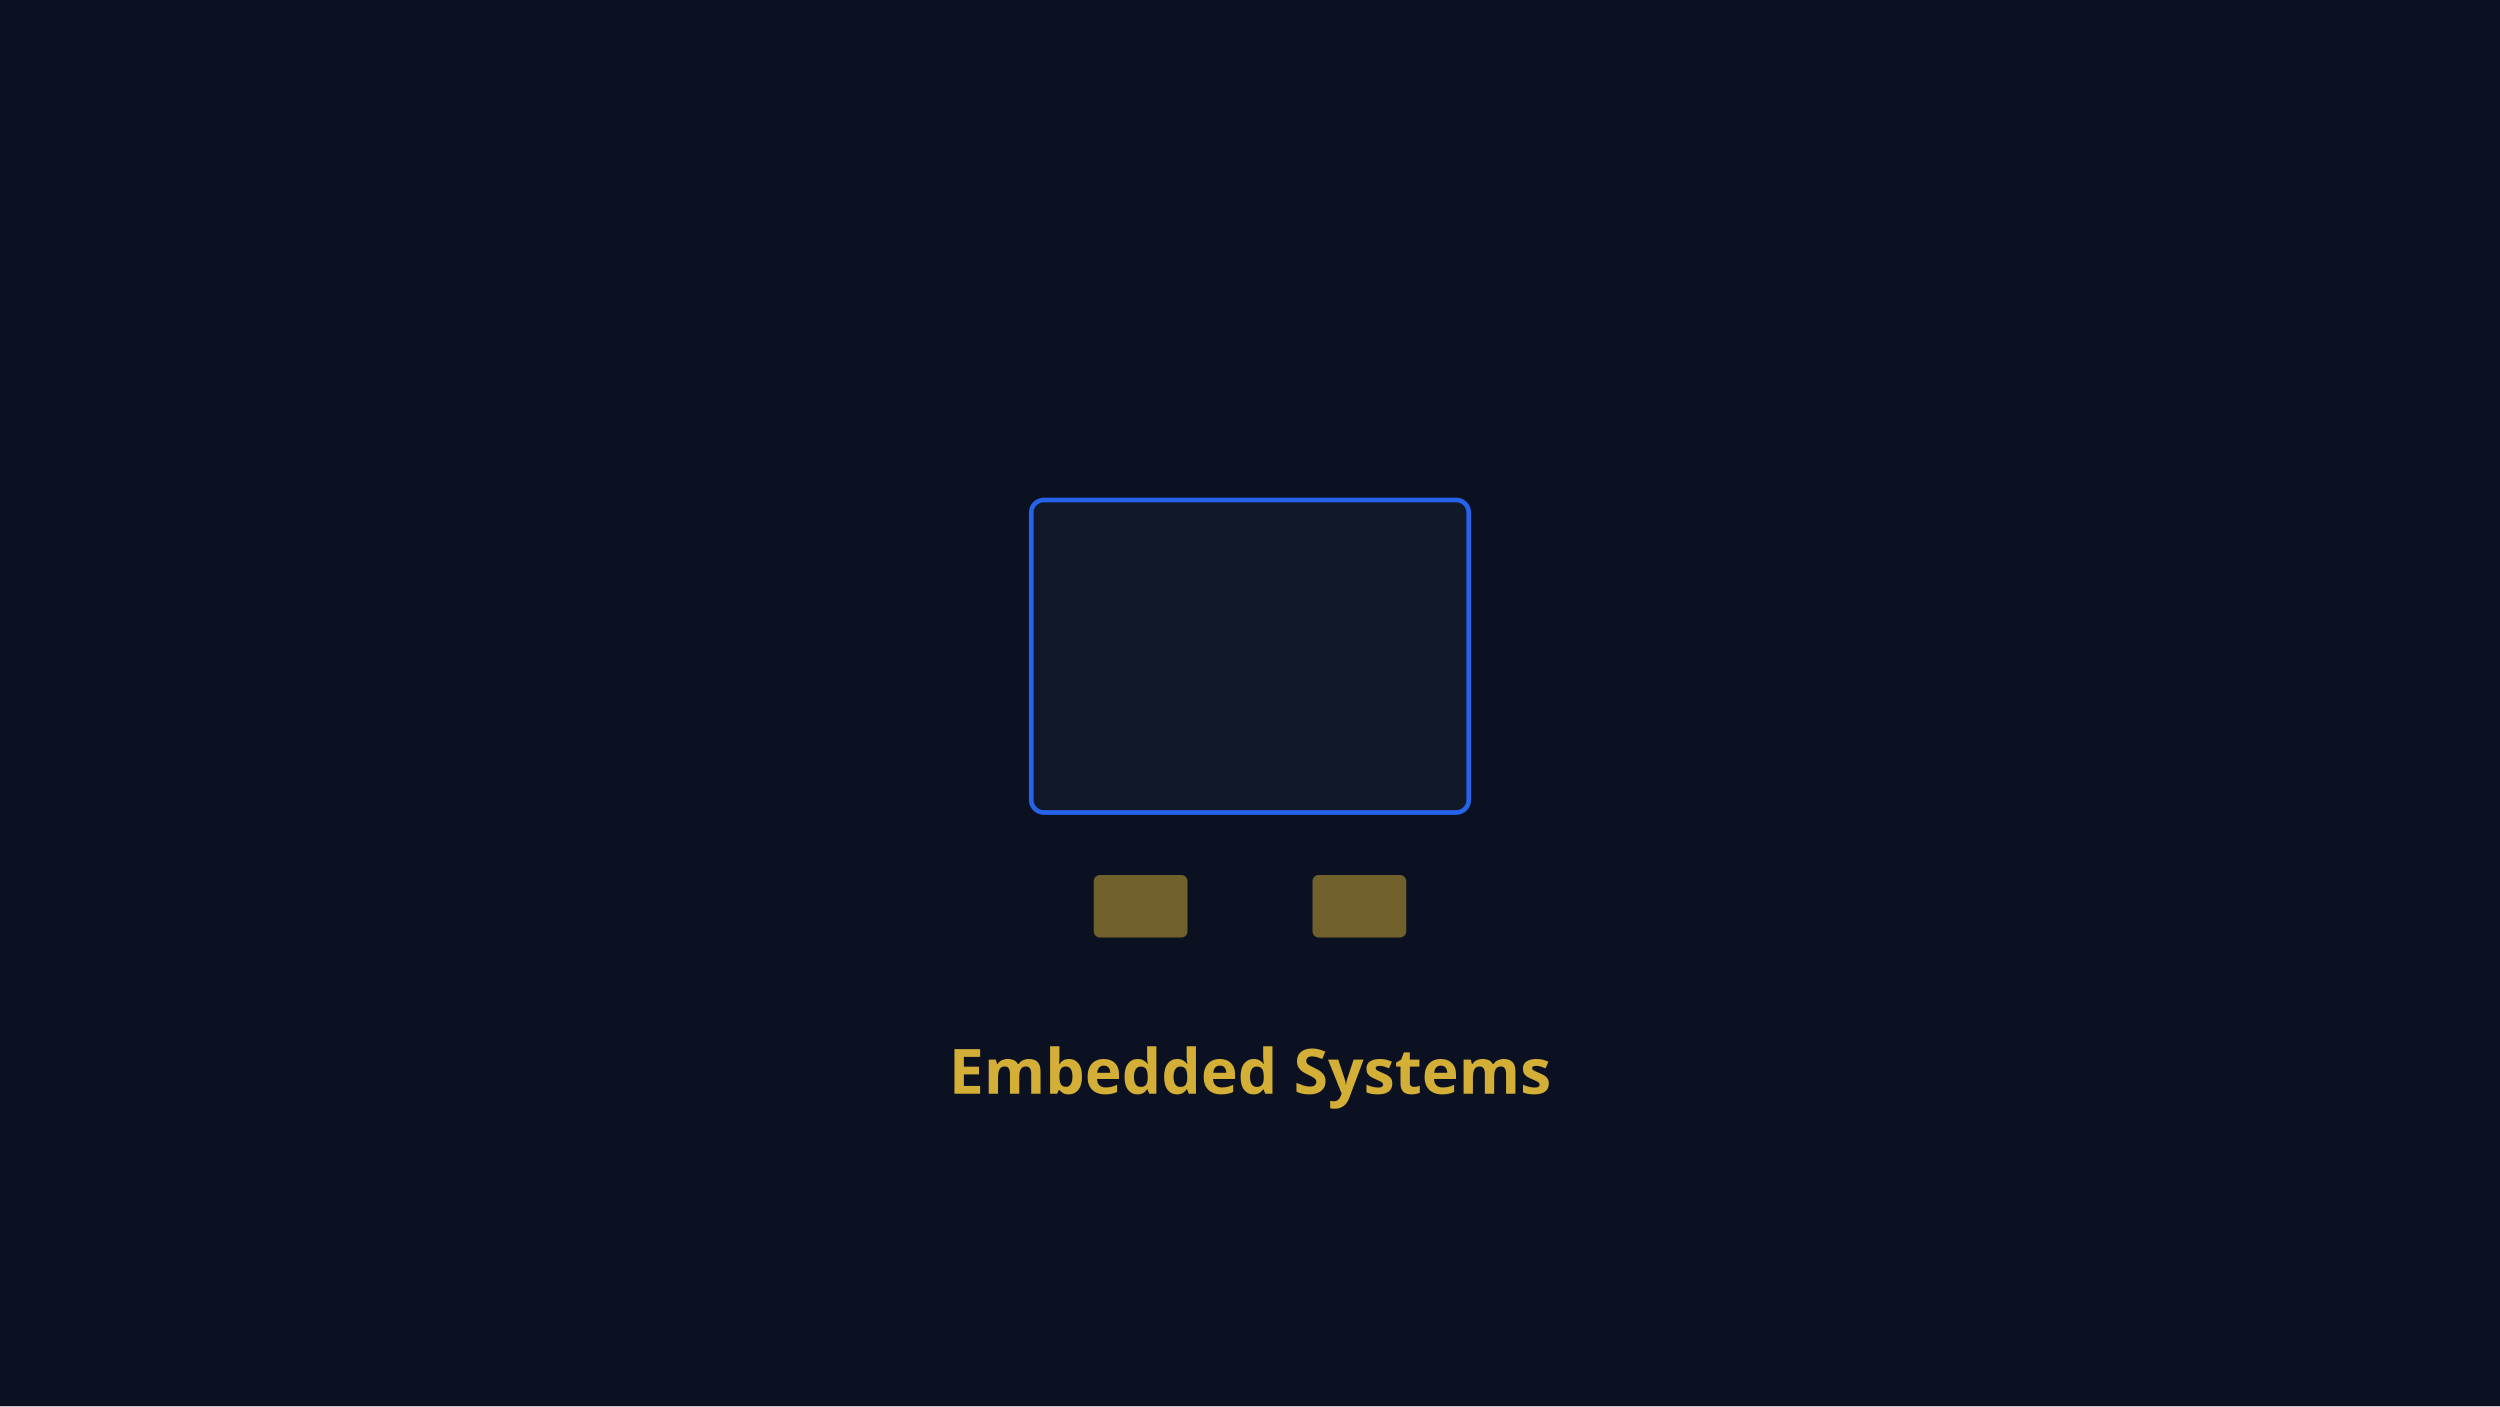
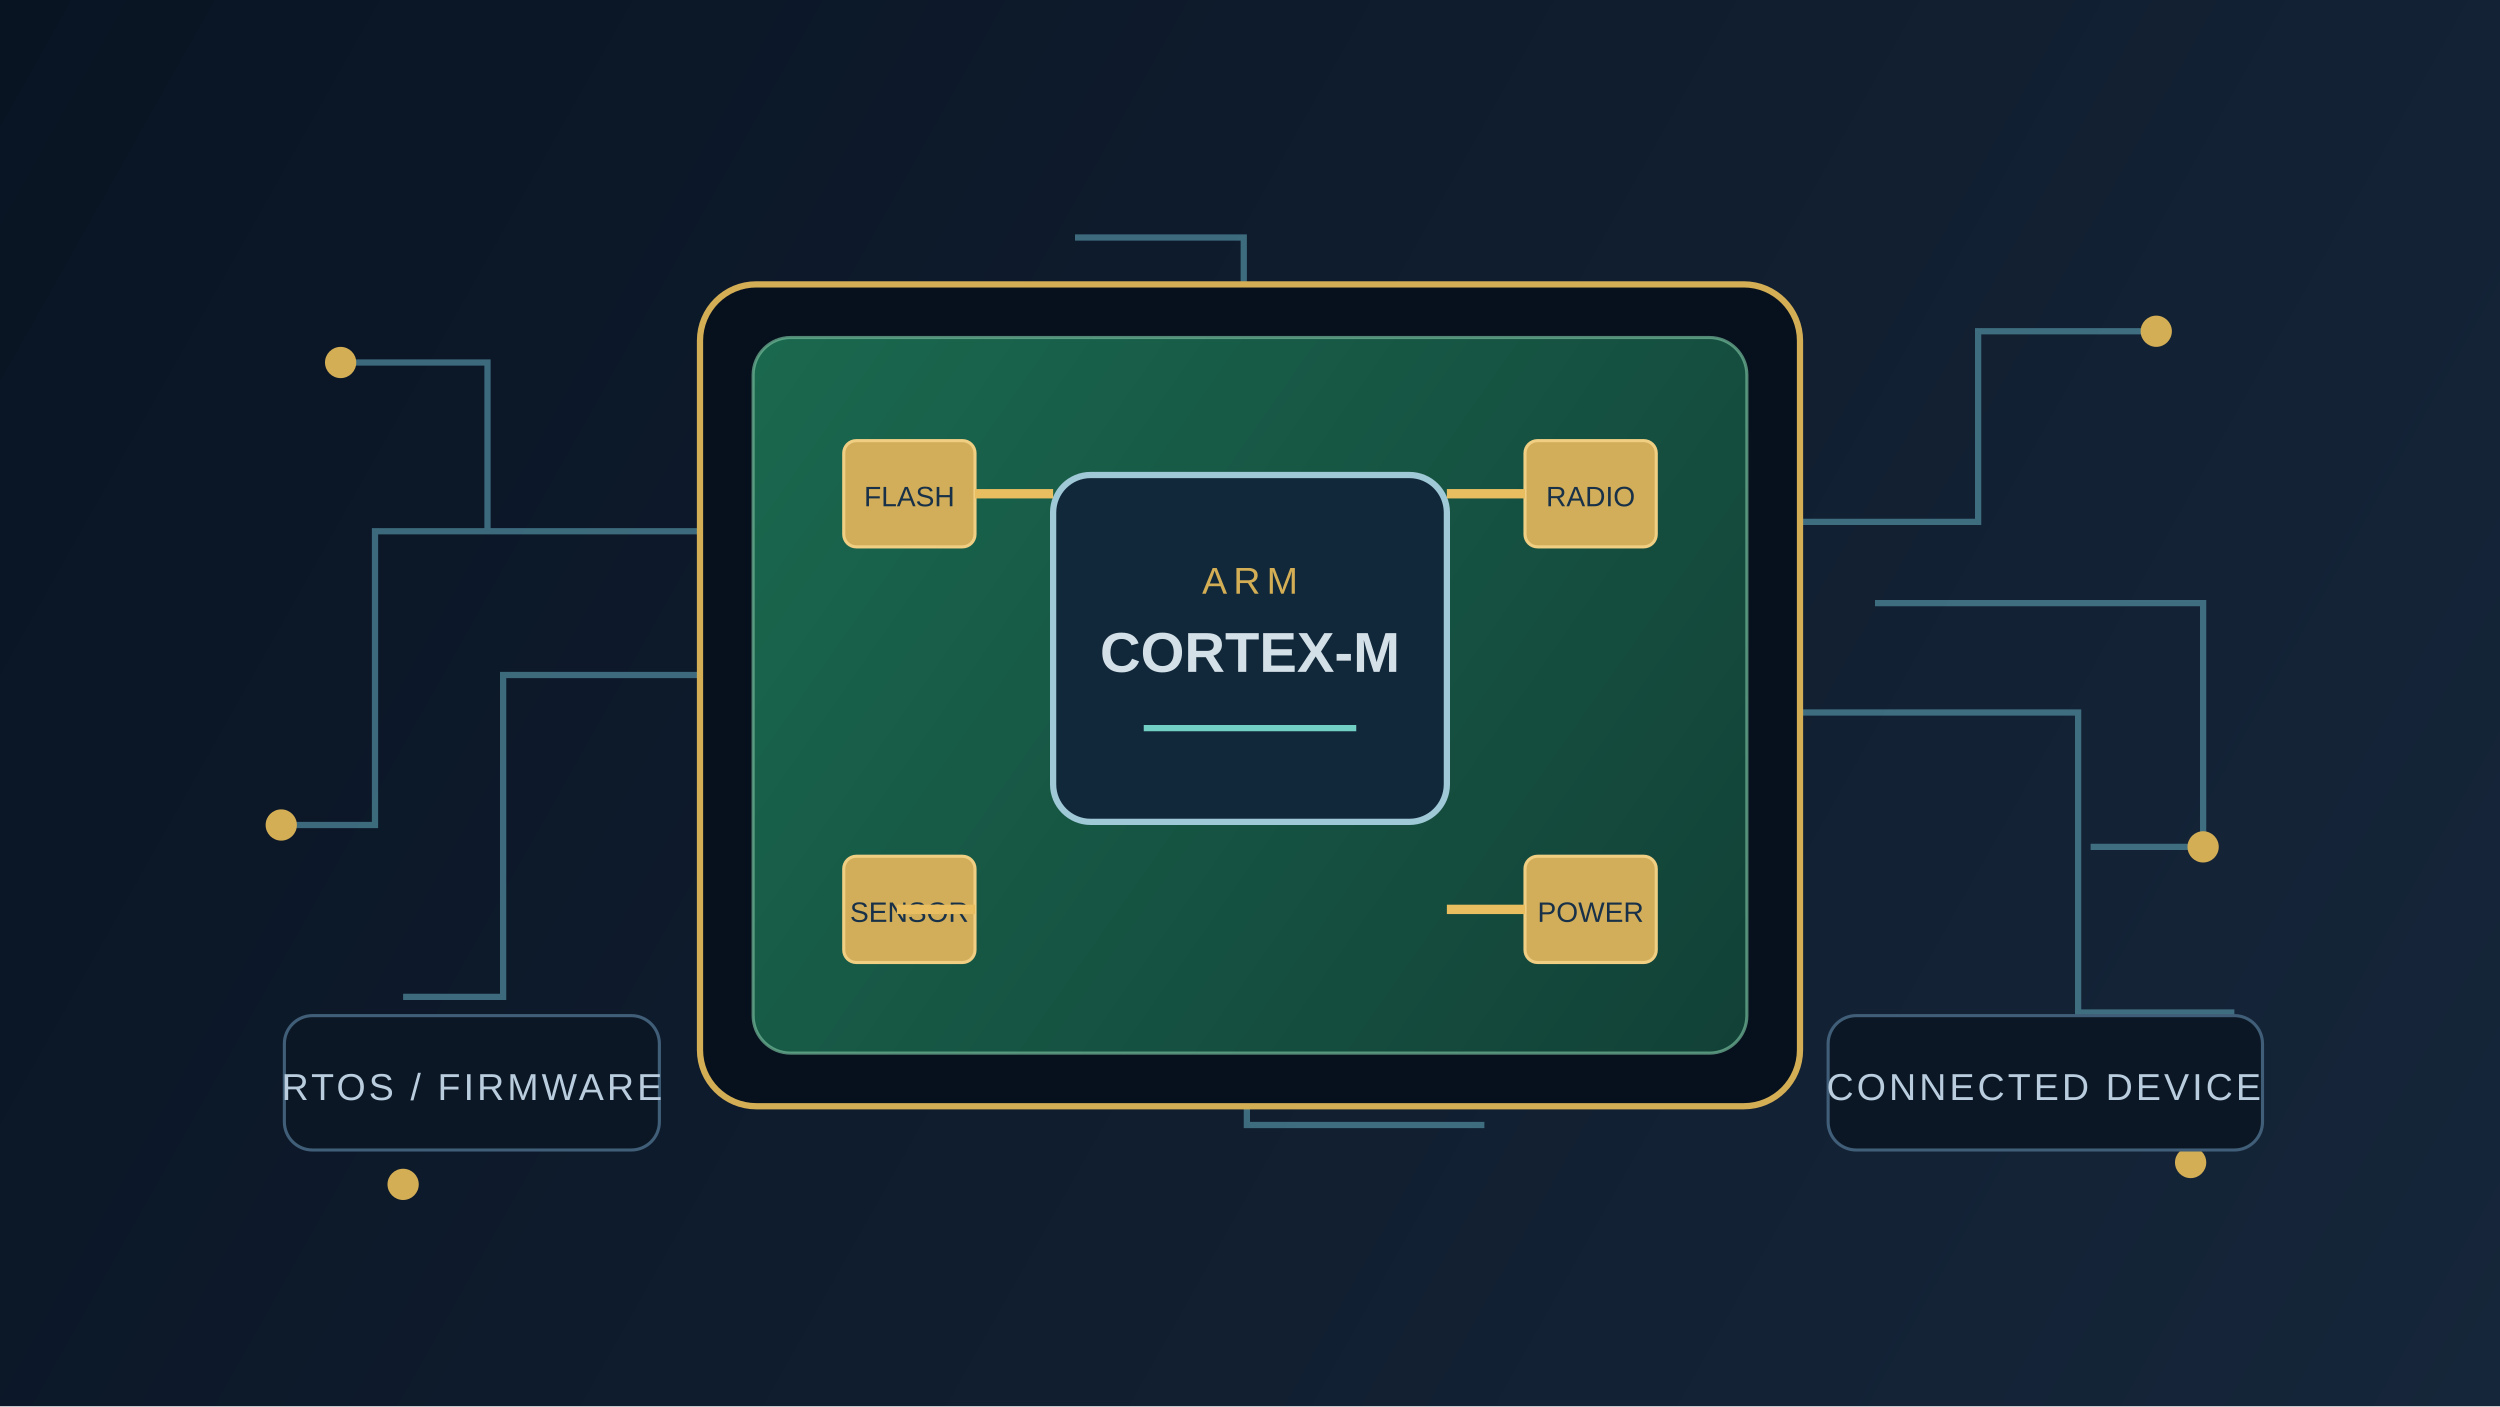
- <svg xmlns="http://www.w3.org/2000/svg" width="800" height="450" viewBox="0 0 800 450">
-   <rect width="800" height="450" fill="#0B1120" />
-   <rect x="330" y="160" width="140" height="100" rx="4" fill="#111827" stroke="#2563EB" stroke-width="1.5" />
-   <rect x="350" y="280" width="30" height="20" rx="2" fill="#D4AF37" opacity="0.5" />
-   <rect x="420" y="280" width="30" height="20" rx="2" fill="#D4AF37" opacity="0.5" />
-   <text x="400" y="350" text-anchor="middle" fill="#D4AF37" font-family="sans-serif" font-size="20" font-weight="bold">Embedded Systems</text>
+ <svg xmlns="http://www.w3.org/2000/svg" width="800" height="450" viewBox="0 0 800 450" fill="none">
+   <defs>
+     <linearGradient id="bg" x1="0" y1="0" x2="800" y2="450" gradientUnits="userSpaceOnUse">
+       <stop stop-color="#091423" />
+       <stop offset="1" stop-color="#16263A" />
+     </linearGradient>
+     <linearGradient id="board" x1="233" y1="110" x2="557" y2="338" gradientUnits="userSpaceOnUse">
+       <stop stop-color="#1A694F" />
+       <stop offset="1" stop-color="#124137" />
+     </linearGradient>
+   </defs>
+   <rect width="800" height="450" fill="url(#bg)" />
+   <g stroke="#5797A9" stroke-opacity=".65" stroke-width="2">
+     <path d="M253 170H156v-54h-47m96 54h-85v94h-34m173-48h-98v103H129" />
+     <path d="M547 167h86v-61h57m-90 87h105v78h-36m-122-43h118v96h50" />
+     <path d="M398 112V76h-54m55 250v34h76" />
+   </g>
+   <g fill="#D4AE55">
+     <circle cx="109" cy="116" r="5" />
+     <circle cx="90" cy="264" r="5" />
+     <circle cx="129" cy="379" r="5" />
+     <circle cx="690" cy="106" r="5" />
+     <circle cx="705" cy="271" r="5" />
+     <circle cx="701" cy="372" r="5" />
+   </g>
+   <rect x="224" y="91" width="352" height="263" rx="18" fill="#07111D" stroke="#D4AE55" stroke-width="2" />
+   <rect x="241" y="108" width="318" height="229" rx="12" fill="url(#board)" stroke="#74B99B" stroke-opacity=".7" />
+   <rect x="337" y="152" width="126" height="111" rx="12" fill="#11283A" stroke="#A0C9D8" stroke-width="2" />
+   <text x="400" y="190" text-anchor="middle" fill="#D4AE55" font-family="Arial, sans-serif" font-size="12" letter-spacing="2">ARM</text>
+   <text x="400" y="215" text-anchor="middle" fill="#D4E0E7" font-family="Arial, sans-serif" font-size="18" font-weight="bold">CORTEX-M</text>
+   <path d="M366 233h68" stroke="#72CFC4" stroke-width="2" />
+   <g fill="#D2AE5A" stroke="#F0CF83" stroke-width="1">
+     <rect x="270" y="141" width="42" height="34" rx="4" />
+     <rect x="488" y="141" width="42" height="34" rx="4" />
+     <rect x="270" y="274" width="42" height="34" rx="4" />
+     <rect x="488" y="274" width="42" height="34" rx="4" />
+   </g>
+   <g fill="#183148" font-family="Arial, sans-serif" font-size="9" text-anchor="middle">
+     <text x="291" y="162">FLASH</text>
+     <text x="509" y="162">RADIO</text>
+     <text x="291" y="295">SENSOR</text>
+     <text x="509" y="295">POWER</text>
+   </g>
+   <path d="M312 158h25m126 0h25m-176 133h-25m176 0h25" stroke="#E9BE61" stroke-width="3" />
+   <rect x="91" y="325" width="120" height="43" rx="9" fill="#0B1724" stroke="#405E78" />
+   <text x="151" y="352" text-anchor="middle" fill="#B9CDDF" font-family="Arial, sans-serif" font-size="12" letter-spacing="1">RTOS / FIRMWARE</text>
+   <rect x="585" y="325" width="139" height="43" rx="9" fill="#0B1724" stroke="#405E78" />
+   <text x="654" y="352" text-anchor="middle" fill="#B9CDDF" font-family="Arial, sans-serif" font-size="12" letter-spacing="1">CONNECTED DEVICE</text>
</svg>
